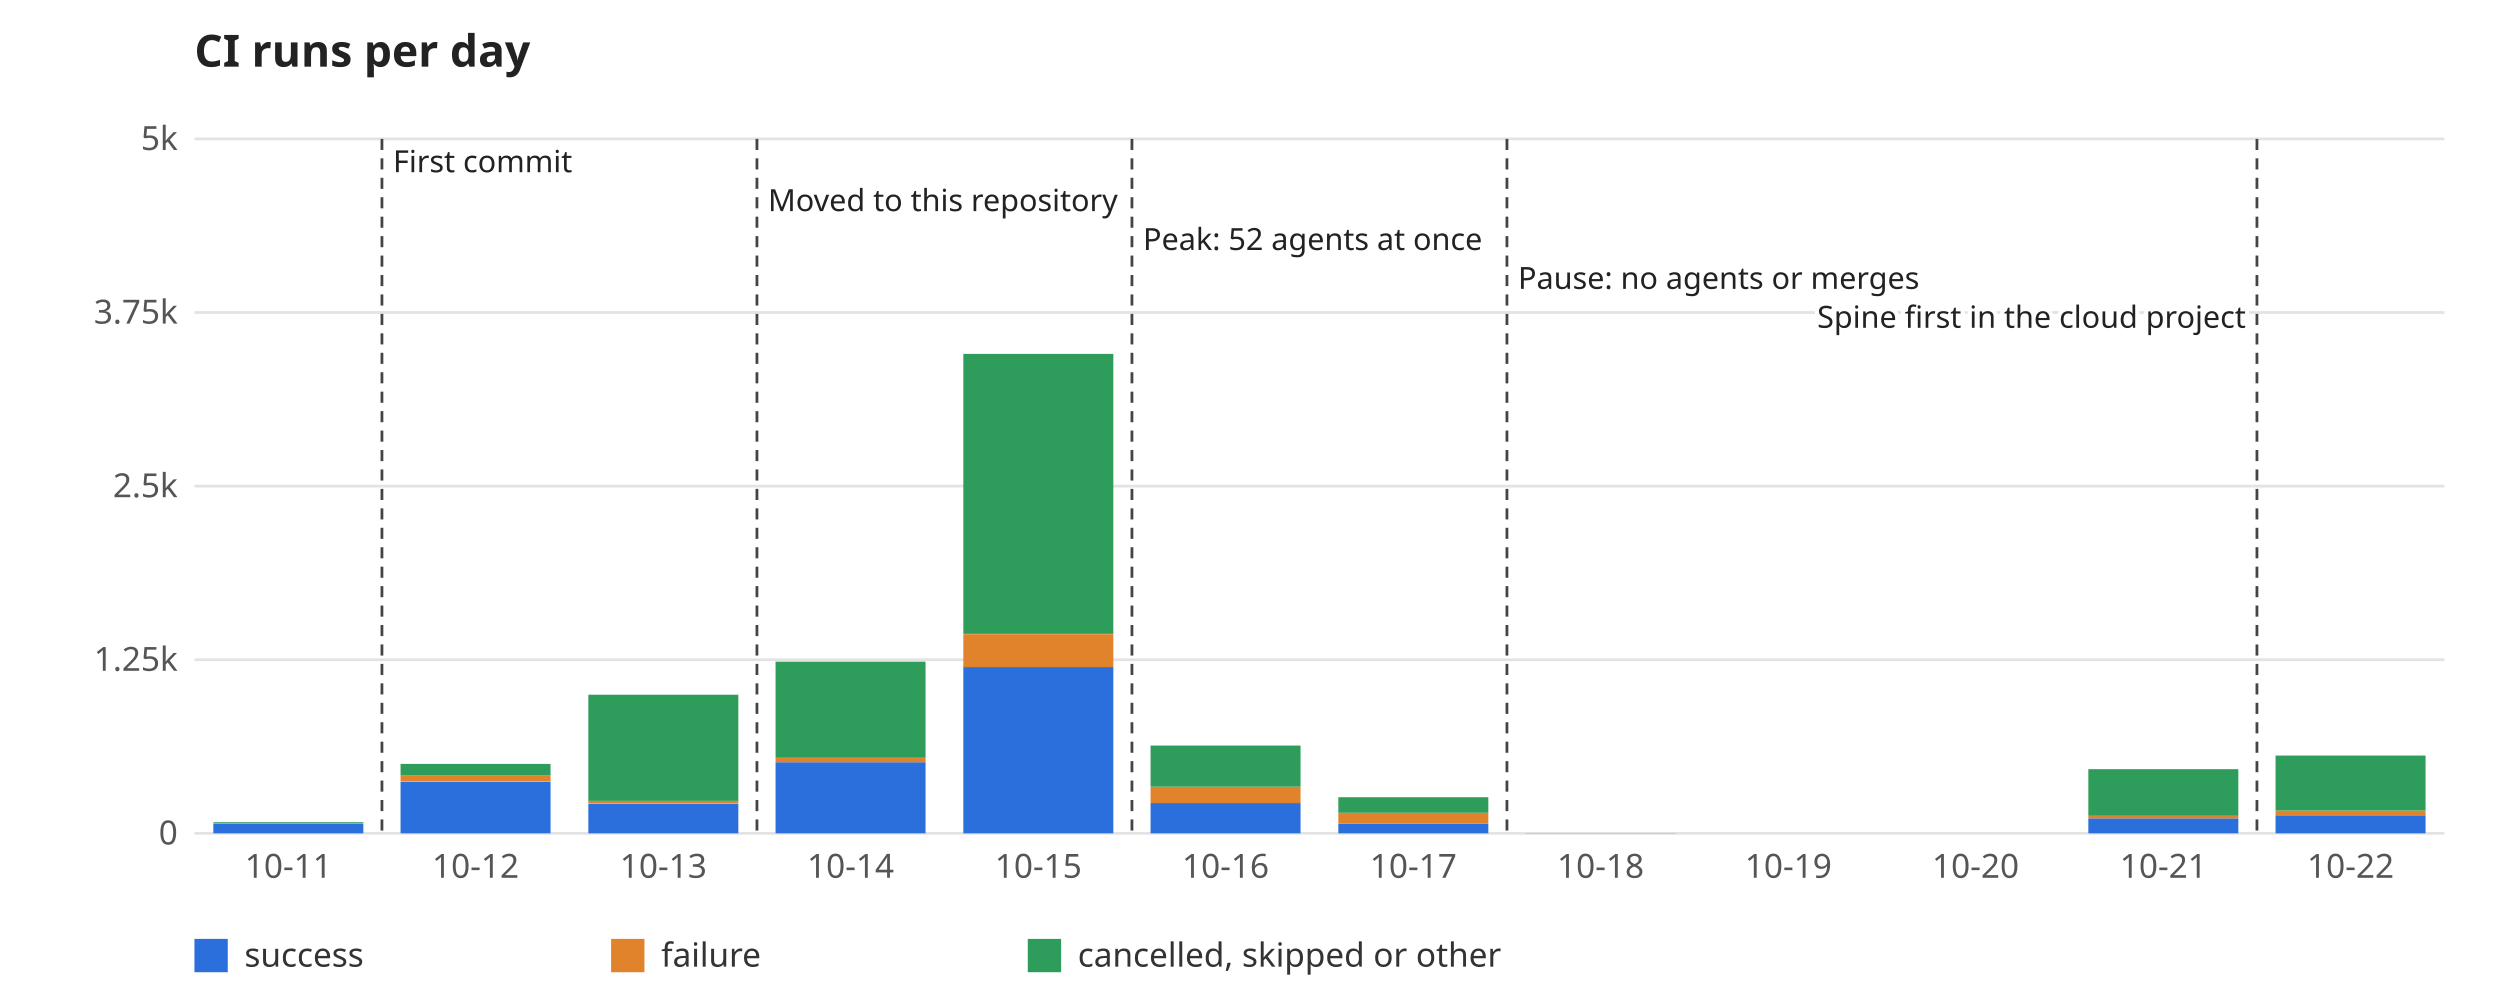
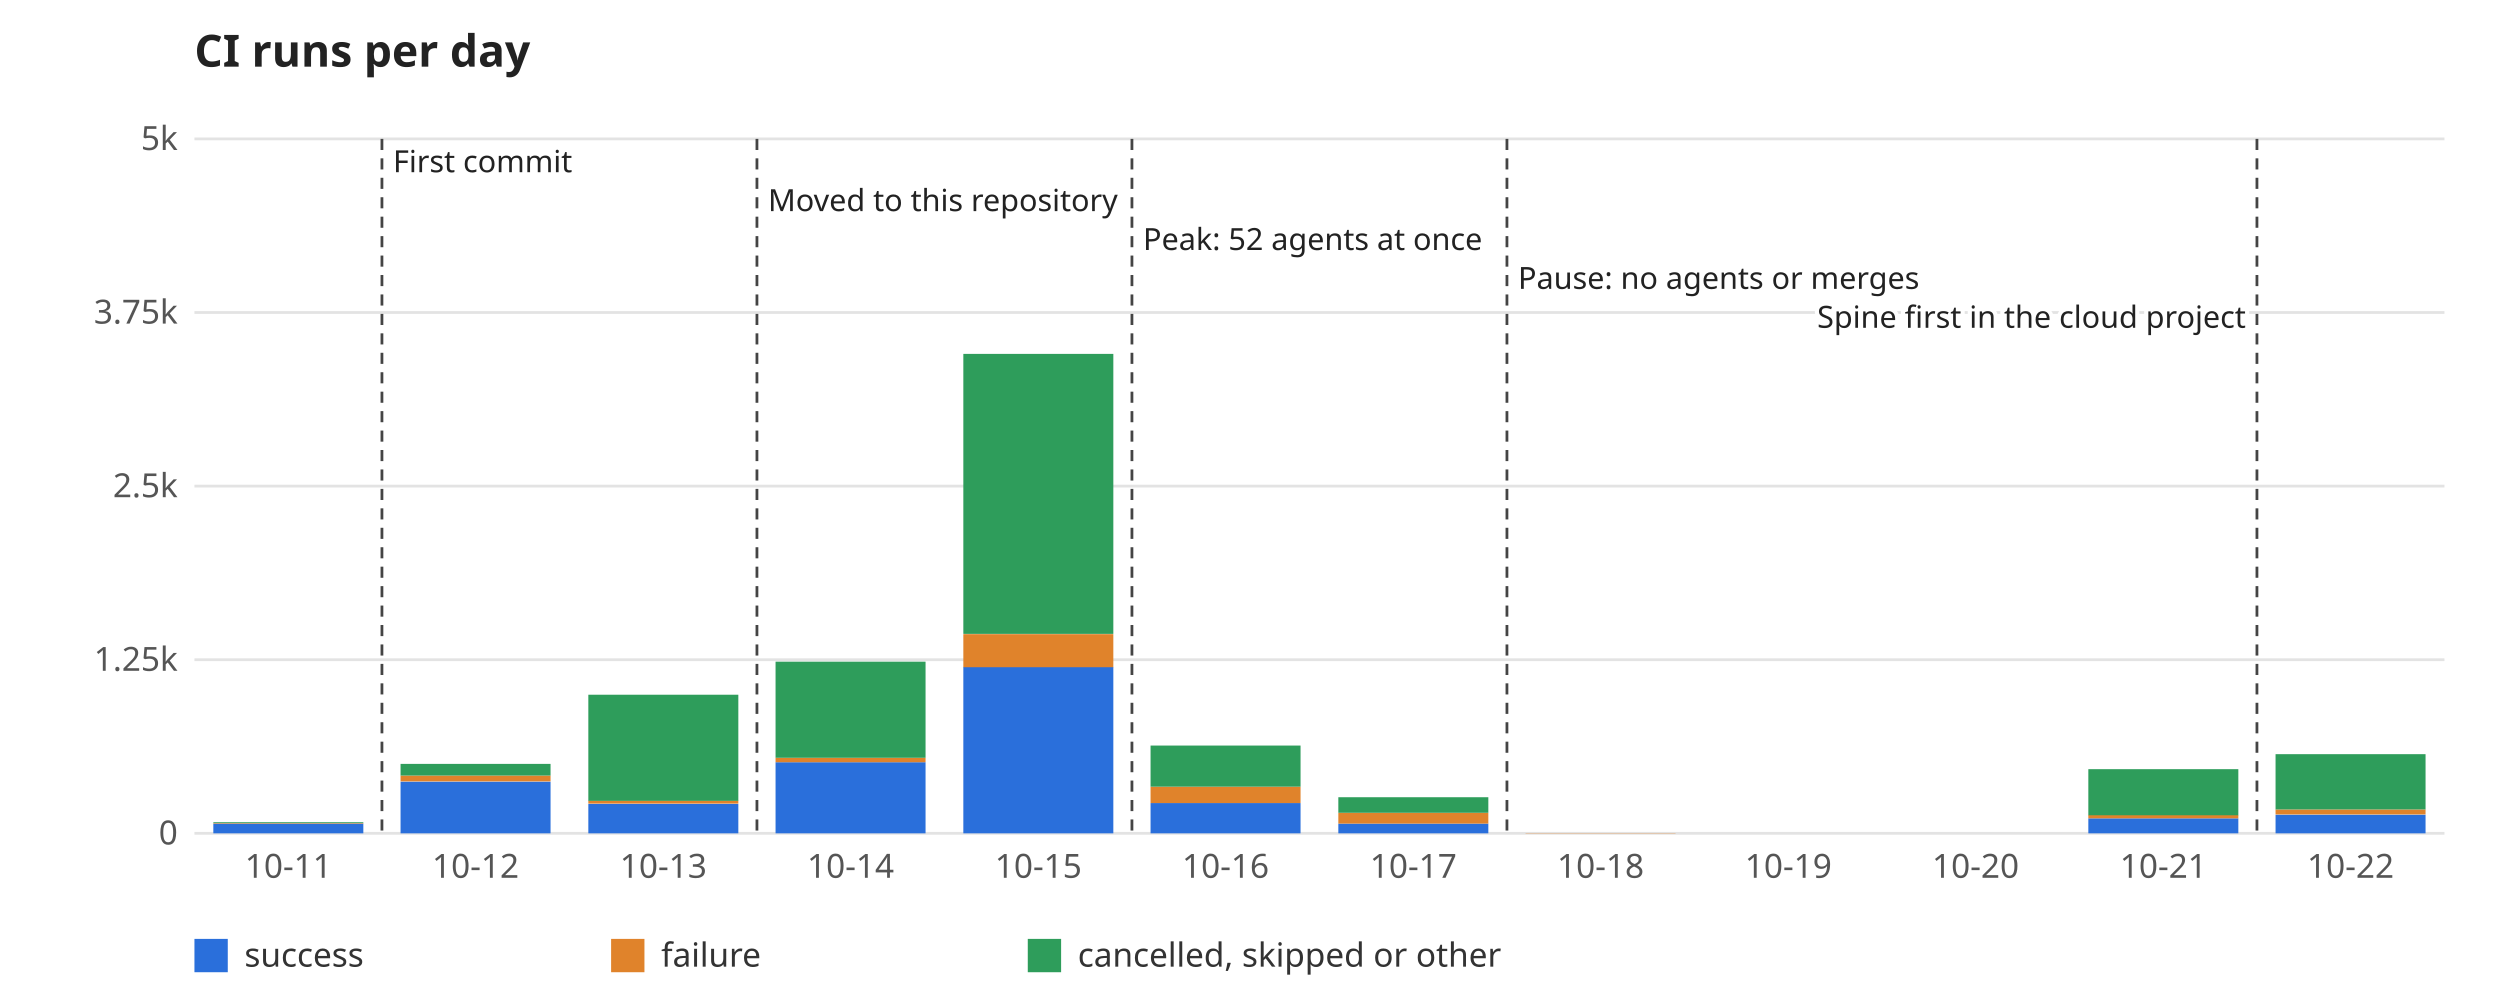
<svg xmlns="http://www.w3.org/2000/svg" viewBox="0 0 900 360" width="900" height="360" font-family="sans-serif" font-size="12">
  <rect width="900" height="360" fill="#fff" />
  <text x="70" y="24" font-size="16" font-weight="bold" fill="#222">CI runs per day</text>
  <line x1="70" x2="880" y1="300.0" y2="300.0" stroke="#e3e3e3" />
  <text x="64" y="304.0" text-anchor="end" fill="#555">0</text>
  <line x1="70" x2="880" y1="237.5" y2="237.5" stroke="#e3e3e3" />
  <text x="64" y="241.5" text-anchor="end" fill="#555">1.25k</text>
  <line x1="70" x2="880" y1="175.0" y2="175.0" stroke="#e3e3e3" />
  <text x="64" y="179.0" text-anchor="end" fill="#555">2.5k</text>
  <line x1="70" x2="880" y1="112.5" y2="112.5" stroke="#e3e3e3" />
  <text x="64" y="116.5" text-anchor="end" fill="#555">3.75k</text>
  <line x1="70" x2="880" y1="50.0" y2="50.0" stroke="#e3e3e3" />
  <text x="64" y="54.0" text-anchor="end" fill="#555">5k</text>
  <text x="103.8" y="316" text-anchor="middle" fill="#555">10-11</text>
  <text x="171.2" y="316" text-anchor="middle" fill="#555">10-12</text>
  <text x="238.8" y="316" text-anchor="middle" fill="#555">10-13</text>
  <text x="306.2" y="316" text-anchor="middle" fill="#555">10-14</text>
  <text x="373.8" y="316" text-anchor="middle" fill="#555">10-15</text>
  <text x="441.2" y="316" text-anchor="middle" fill="#555">10-16</text>
  <text x="508.8" y="316" text-anchor="middle" fill="#555">10-17</text>
  <text x="576.2" y="316" text-anchor="middle" fill="#555">10-18</text>
  <text x="643.8" y="316" text-anchor="middle" fill="#555">10-19</text>
  <text x="711.2" y="316" text-anchor="middle" fill="#555">10-20</text>
  <text x="778.8" y="316" text-anchor="middle" fill="#555">10-21</text>
  <text x="846.2" y="316" text-anchor="middle" fill="#555">10-22</text>
  <rect x="76.8" y="296.5" width="54.0" height="3.5" fill="#2a6fdb" />
  <rect x="144.2" y="281.4" width="54.0" height="18.6" fill="#2a6fdb" />
  <rect x="211.8" y="289.4" width="54.0" height="10.6" fill="#2a6fdb" />
  <rect x="279.2" y="274.4" width="54.0" height="25.6" fill="#2a6fdb" />
  <rect x="346.8" y="240.1" width="54.0" height="59.9" fill="#2a6fdb" />
  <rect x="414.2" y="289.1" width="54.0" height="10.9" fill="#2a6fdb" />
  <rect x="481.8" y="296.5" width="54.0" height="3.5" fill="#2a6fdb" />
  <rect x="549.2" y="300.0" width="54.0" height="0.0" fill="#2a6fdb" />
  <rect x="751.8" y="294.6" width="54.0" height="5.4" fill="#2a6fdb" />
-   <rect x="819.2" y="293.5" width="54.0" height="6.5" fill="#2a6fdb" />
+   <rect x="819.2" y="293.3" width="54.0" height="6.7" fill="#2a6fdb" />
  <rect x="76.8" y="296.3" width="54.0" height="0.2" fill="#e0832b" />
  <rect x="144.2" y="279.2" width="54.0" height="2.1" fill="#e0832b" />
  <rect x="211.8" y="288.2" width="54.0" height="1.1" fill="#e0832b" />
  <rect x="279.2" y="272.8" width="54.0" height="1.6" fill="#e0832b" />
  <rect x="346.8" y="228.3" width="54.0" height="11.9" fill="#e0832b" />
  <rect x="414.2" y="283.2" width="54.0" height="5.9" fill="#e0832b" />
  <rect x="481.8" y="292.6" width="54.0" height="3.9" fill="#e0832b" />
  <rect x="549.2" y="299.9" width="54.0" height="0.1" fill="#e0832b" />
  <rect x="616.8" y="300.0" width="54.0" height="0.0" fill="#e0832b" />
  <rect x="684.2" y="300.0" width="54.0" height="0.0" fill="#e0832b" />
  <rect x="751.8" y="293.4" width="54.0" height="1.2" fill="#e0832b" />
-   <rect x="819.2" y="291.8" width="54.0" height="1.8" fill="#e0832b" />
+   <rect x="819.2" y="291.4" width="54.0" height="1.8" fill="#e0832b" />
  <rect x="76.8" y="296.0" width="54.0" height="0.3" fill="#2e9d5b" />
  <rect x="144.2" y="275.0" width="54.0" height="4.2" fill="#2e9d5b" />
  <rect x="211.8" y="250.1" width="54.0" height="38.2" fill="#2e9d5b" />
  <rect x="279.2" y="238.2" width="54.0" height="34.6" fill="#2e9d5b" />
  <rect x="346.8" y="127.4" width="54.0" height="100.8" fill="#2e9d5b" />
  <rect x="414.2" y="268.4" width="54.0" height="14.8" fill="#2e9d5b" />
  <rect x="481.8" y="287.0" width="54.0" height="5.6" fill="#2e9d5b" />
  <rect x="751.8" y="276.9" width="54.0" height="16.6" fill="#2e9d5b" />
-   <rect x="819.2" y="272.0" width="54.0" height="19.8" fill="#2e9d5b" />
+   <rect x="819.2" y="271.5" width="54.0" height="19.9" fill="#2e9d5b" />
  <line x1="137.5" x2="137.5" y1="50" y2="300" stroke="#444" stroke-dasharray="4 3" />
  <text x="141.5" y="62" text-anchor="start" font-size="11" fill="#222" stroke="#fff" stroke-width="3" paint-order="stroke">First commit</text>
  <line x1="272.5" x2="272.5" y1="50" y2="300" stroke="#444" stroke-dasharray="4 3" />
  <text x="276.5" y="76" text-anchor="start" font-size="11" fill="#222" stroke="#fff" stroke-width="3" paint-order="stroke">Moved to this repository</text>
  <line x1="407.5" x2="407.5" y1="50" y2="300" stroke="#444" stroke-dasharray="4 3" />
  <text x="411.5" y="90" text-anchor="start" font-size="11" fill="#222" stroke="#fff" stroke-width="3" paint-order="stroke">Peak: 52 agents at once</text>
  <line x1="542.5" x2="542.5" y1="50" y2="300" stroke="#444" stroke-dasharray="4 3" />
  <text x="546.5" y="104" text-anchor="start" font-size="11" fill="#222" stroke="#fff" stroke-width="3" paint-order="stroke">Pause: no agents or merges</text>
  <line x1="812.5" x2="812.5" y1="50" y2="300" stroke="#444" stroke-dasharray="4 3" />
  <text x="808.5" y="118" text-anchor="end" font-size="11" fill="#222" stroke="#fff" stroke-width="3" paint-order="stroke">Spine first in the cloud project</text>
  <rect x="70" y="338" width="12" height="12" fill="#2a6fdb" />
  <text x="88" y="348" fill="#333">success</text>
  <rect x="220" y="338" width="12" height="12" fill="#e0832b" />
  <text x="238" y="348" fill="#333">failure</text>
  <rect x="370" y="338" width="12" height="12" fill="#2e9d5b" />
  <text x="388" y="348" fill="#333">cancelled, skipped or other</text>
</svg>
